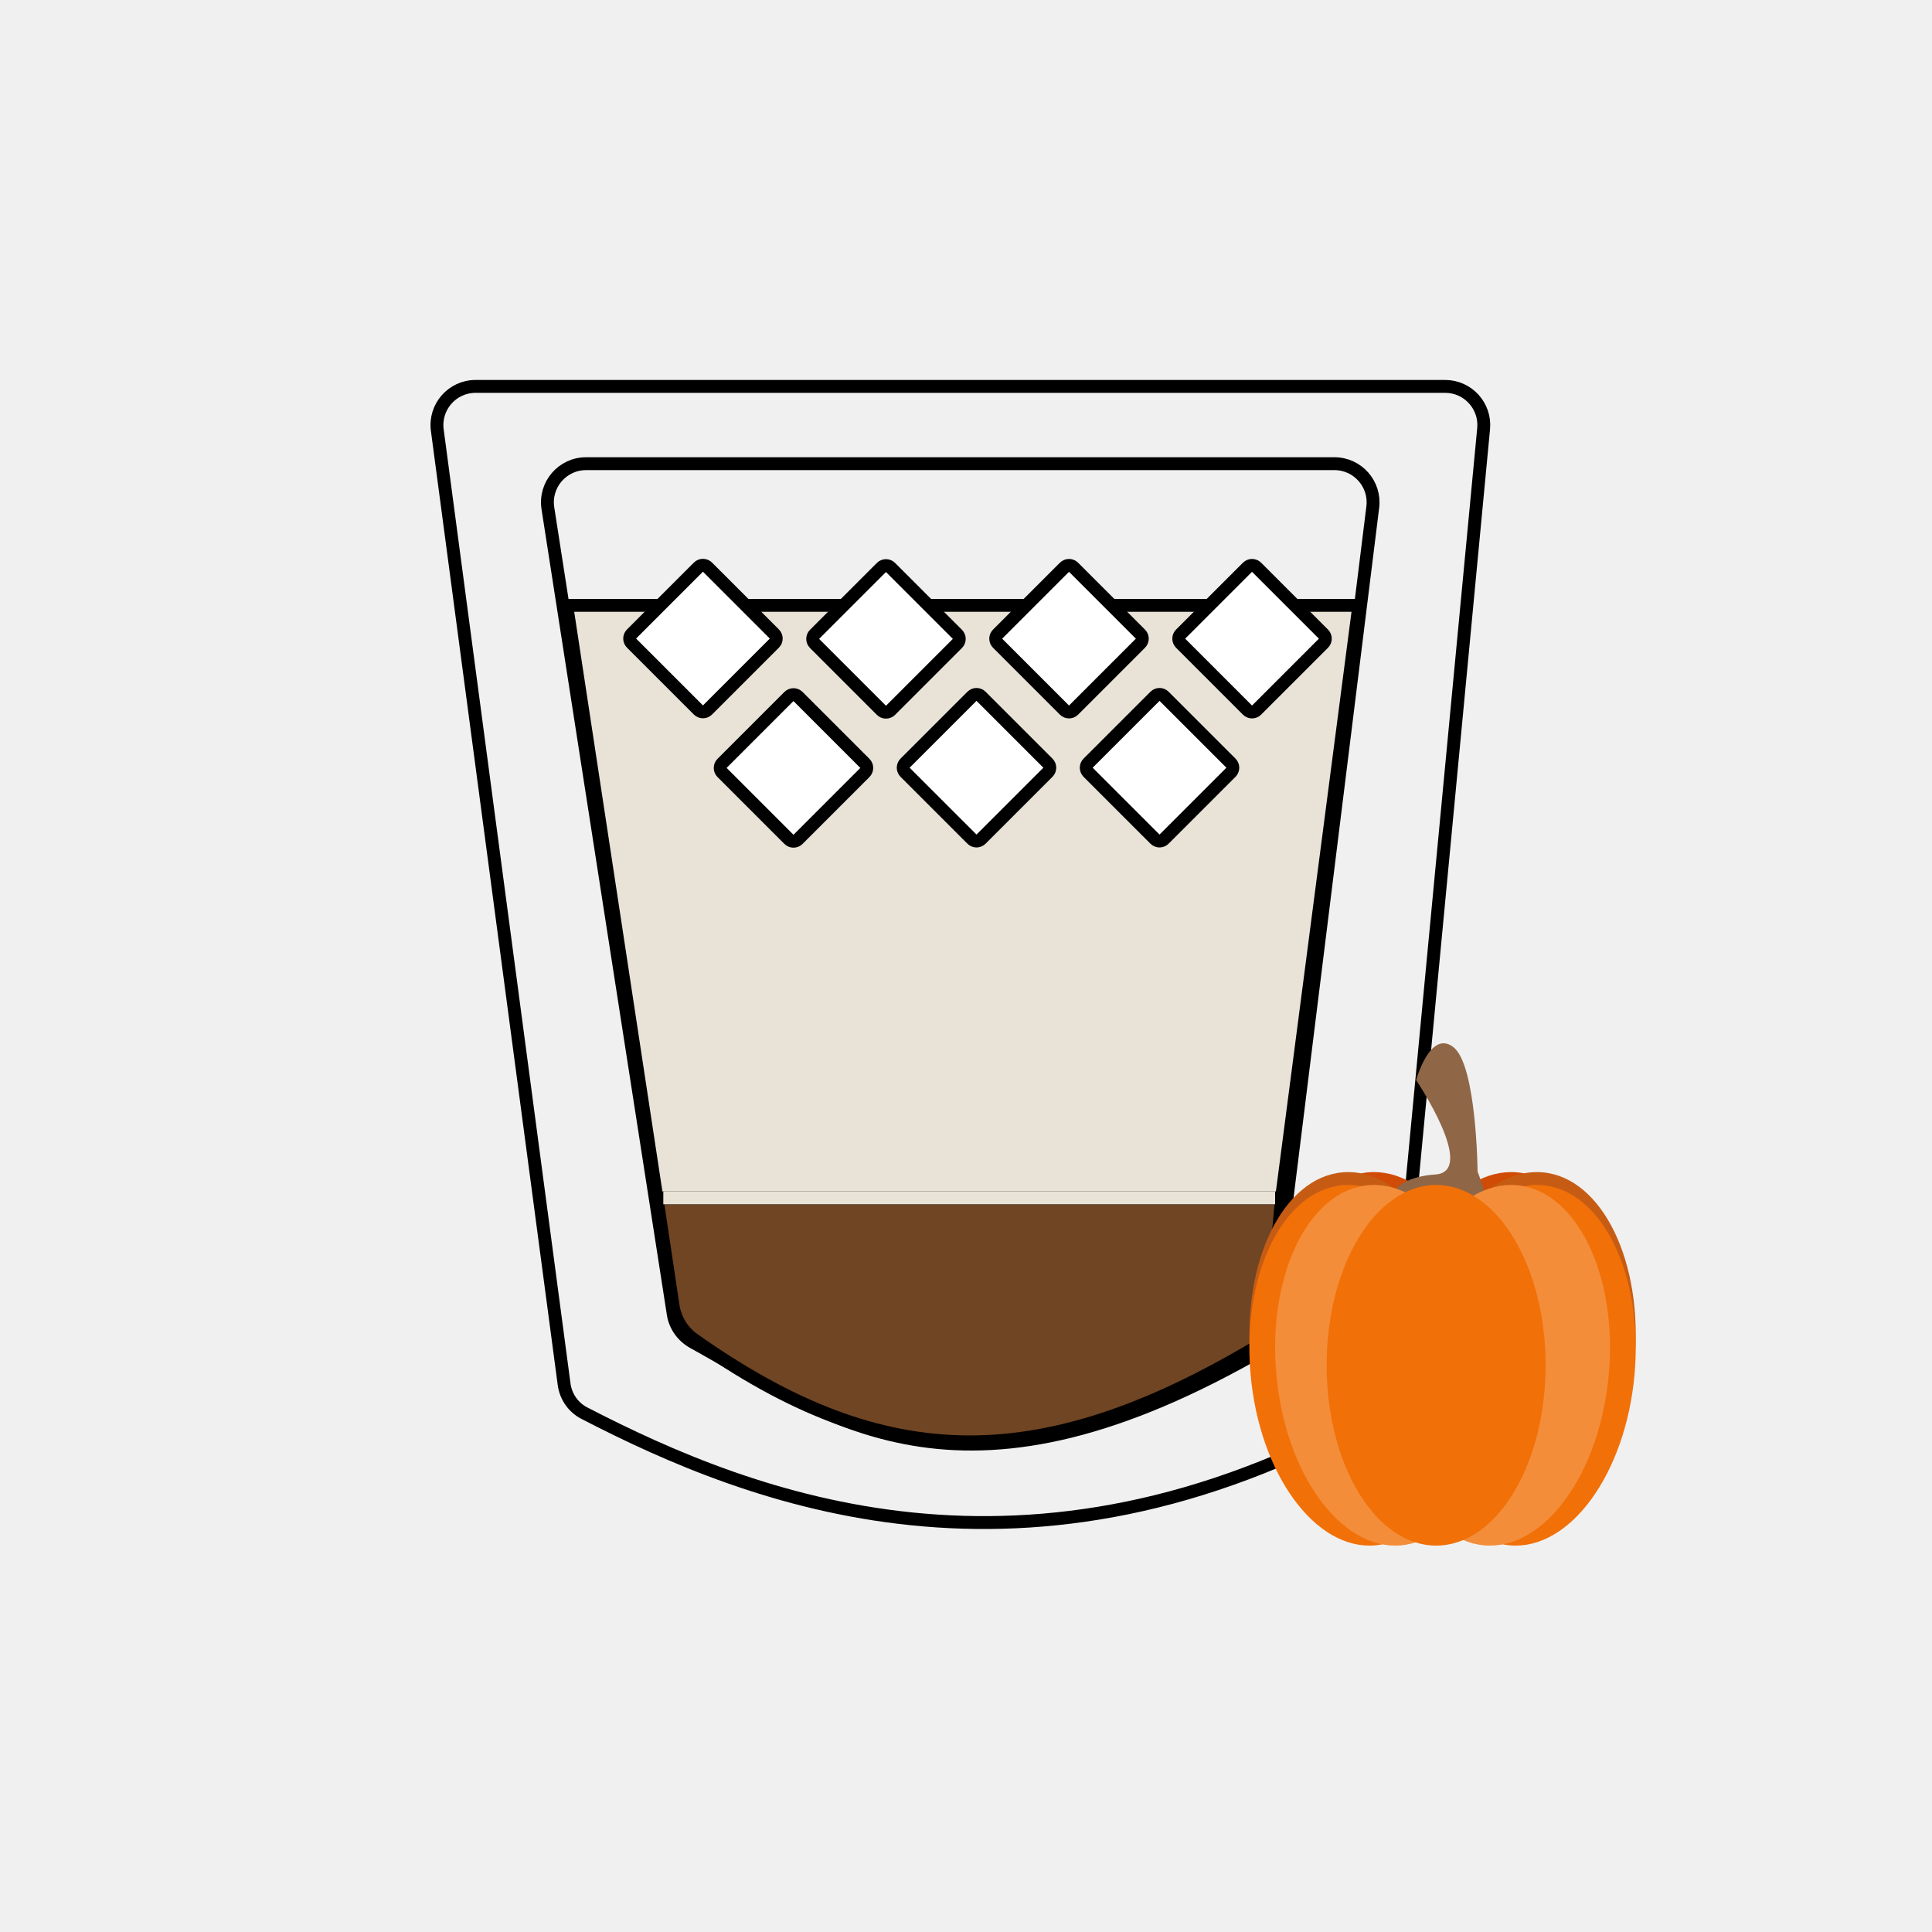
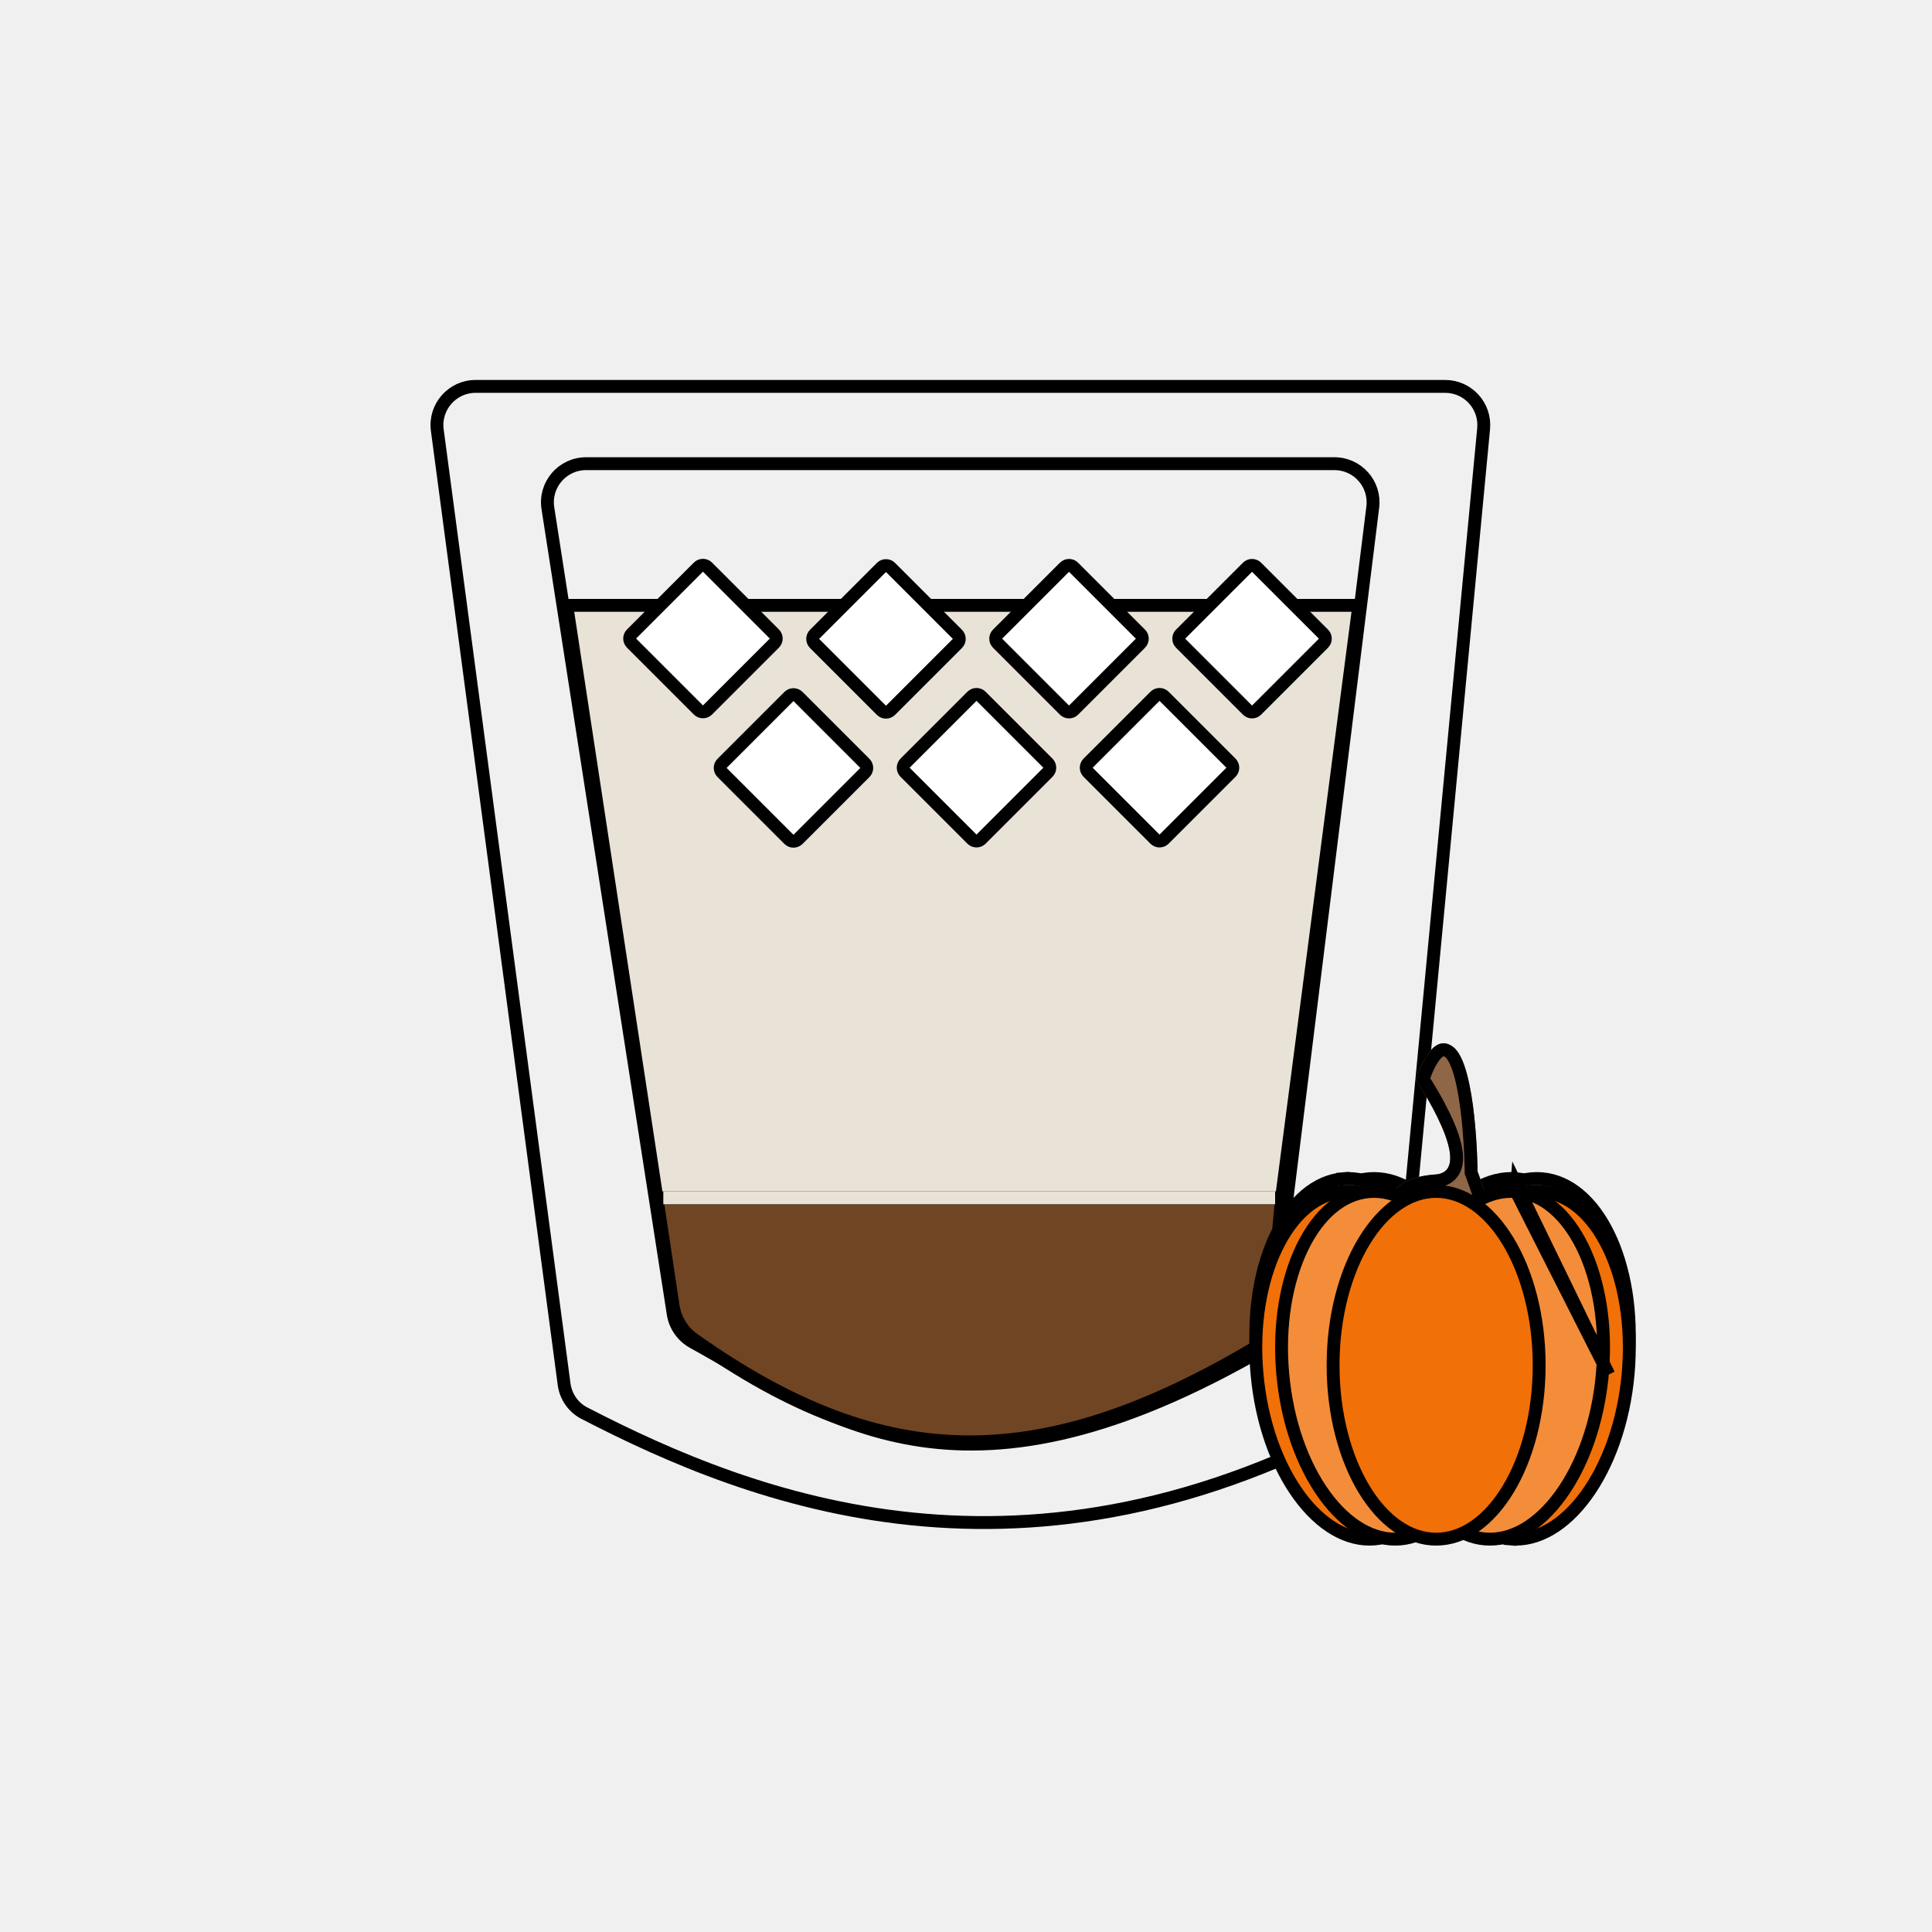
<svg xmlns="http://www.w3.org/2000/svg" width="150" height="150" viewBox="0 0 150 150" fill="none">
  <g clip-path="url(#clip0_326_82)">
    <path d="M52.269 102.013L42.538 39.461C42.255 37.642 43.662 36 45.503 36H103.605C105.408 36 106.804 37.58 106.582 39.369L98.683 103.027C98.568 103.955 98.012 104.788 97.197 105.246C74.359 118.071 64.456 110.101 53.822 104.217C52.994 103.758 52.414 102.949 52.269 102.013Z" stroke="black" />
    <path d="M43.797 107.469L33.951 33.395C33.712 31.597 35.111 30 36.925 30H112.202C113.971 30 115.355 31.523 115.188 33.283L108.145 107.47C108.054 108.43 107.496 109.299 106.654 109.77C79.722 124.839 58.417 116.469 45.367 109.716C44.506 109.271 43.924 108.43 43.797 107.469Z" stroke="black" />
    <path d="M99.502 93H51L52.255 101.366C52.412 102.412 52.976 103.36 53.839 103.971C68.728 114.519 81.021 114.681 98.5 104L99.502 93Z" fill="#704523" stroke="black" />
    <path d="M105.5 47H44L51 93H99.5L105.5 47Z" fill="#E9E3D7" stroke="black" />
    <path d="M51.5 93H79.5H99" stroke="#E9E3D7" />
    <path d="M77.453 49.233L82.644 44.042C82.839 43.847 83.156 43.847 83.351 44.042L88.542 49.233C88.737 49.428 88.737 49.745 88.542 49.94L83.351 55.131C83.156 55.326 82.839 55.326 82.644 55.131L77.453 49.94C77.258 49.745 77.258 49.428 77.453 49.233Z" fill="white" stroke="black" />
    <path d="M91.663 49.233L96.854 44.042C97.049 43.847 97.366 43.847 97.561 44.042L102.752 49.233C102.947 49.428 102.947 49.745 102.752 49.94L97.561 55.131C97.366 55.326 97.049 55.326 96.854 55.131L91.663 49.94C91.468 49.745 91.468 49.428 91.663 49.233Z" fill="white" stroke="black" />
    <rect x="48.679" y="49.577" width="8.341" height="8.341" rx="0.5" transform="rotate(-45 48.6794 49.5774)" fill="white" stroke="black" />
    <rect x="62.889" y="49.603" width="8.341" height="8.341" rx="0.5" transform="rotate(-45 62.8895 49.6031)" fill="white" stroke="black" />
    <path d="M70.271 59.251L75.462 54.061C75.657 53.865 75.973 53.865 76.169 54.061L81.359 59.251C81.555 59.447 81.555 59.763 81.359 59.959L76.169 65.149C75.973 65.345 75.657 65.345 75.462 65.149L70.271 59.959C70.076 59.763 70.076 59.447 70.271 59.251Z" fill="white" stroke="black" />
    <path d="M84.481 59.251L89.672 54.061C89.867 53.865 90.183 53.865 90.379 54.061L95.57 59.251C95.765 59.447 95.765 59.763 95.57 59.959L90.379 65.149C90.183 65.345 89.867 65.345 89.672 65.149L84.481 59.959C84.286 59.763 84.286 59.447 84.481 59.251Z" fill="white" stroke="black" />
    <rect x="55.707" y="59.622" width="8.341" height="8.341" rx="0.5" transform="rotate(-45 55.7071 59.6218)" fill="white" stroke="black" />
-     <path d="M124.905 105.715C125.6 97.994 122.4 91.414 117.758 91.019C113.115 90.624 108.789 96.563 108.095 104.285C107.4 112.006 110.6 118.586 115.243 118.981C119.885 119.376 124.211 113.437 124.905 105.715V105.715Z" fill="#D04B06" />
-     <path d="M126.905 105.715C127.6 97.994 124.4 91.414 119.757 91.019C115.115 90.624 110.789 96.563 110.095 104.285C109.4 112.006 112.6 118.586 117.242 118.981C121.884 119.376 126.211 113.437 126.905 105.715Z" fill="#C65C14" />
-     <path d="M108.757 118.981C113.4 118.586 116.6 112.006 115.905 104.285C115.211 96.563 110.885 90.624 106.242 91.019C101.6 91.414 98.4 97.994 99.095 105.715C99.789 113.437 104.115 119.376 108.757 118.981Z" fill="#D04B06" />
-     <path d="M106.758 118.981C111.4 118.586 114.6 112.006 113.905 104.285C113.211 96.563 108.885 90.624 104.243 91.019C99.6 91.414 96.4 97.994 97.095 105.715C97.789 113.437 102.115 119.376 106.758 118.981Z" fill="#C65C14" />
-     <path d="M126.905 106.715C127.6 98.994 124.4 92.414 119.757 92.019C115.115 91.624 110.789 97.563 110.095 105.285C109.4 113.006 112.6 119.586 117.242 119.981C121.884 120.376 126.211 114.437 126.905 106.715Z" fill="#F17008" />
+     <path d="M122.883 95.838C124.13 98.403 124.748 101.885 124.407 105.671C124.067 109.456 122.837 112.782 121.15 115.098C119.456 117.423 117.363 118.66 115.285 118.483L115.243 118.981L115.285 118.483C113.208 118.306 111.369 116.737 110.117 114.162C108.87 111.597 108.252 108.116 108.593 104.33L108.593 104.33C108.933 100.544 110.163 97.218 111.85 94.902C113.544 92.577 115.637 91.34 117.715 91.517C119.792 91.694 121.631 93.263 122.883 95.838Z" fill="#D04B06" stroke="black" />
+     <path d="M119.715 91.517C121.792 91.694 123.631 93.263 124.883 95.838C126.13 98.403 126.748 101.885 126.407 105.671C126.067 109.456 124.837 112.782 123.15 115.098C121.456 117.423 119.363 118.66 117.285 118.483C115.208 118.306 113.369 116.736 112.117 114.162C110.87 111.597 110.252 108.115 110.593 104.329C110.933 100.544 112.163 97.218 113.85 94.902C115.544 92.577 117.637 91.34 119.715 91.517Z" fill="#C65C14" stroke="black" />
+     <path d="M115.407 104.329C115.748 108.115 115.13 111.597 113.883 114.162C112.631 116.737 110.792 118.306 108.715 118.483C106.637 118.66 104.544 117.423 102.85 115.098C101.163 112.782 99.933 109.456 99.593 105.671C99.252 101.885 99.87 98.403 101.117 95.838C102.369 93.263 104.208 91.694 106.285 91.517C108.363 91.34 110.456 92.577 112.15 94.902C113.837 97.218 115.067 100.544 115.407 104.329Z" fill="#D04B06" stroke="black" />
+     <path d="M104.285 91.517L104.243 91.019L104.285 91.517C106.363 91.34 108.456 92.577 110.15 94.902C111.837 97.218 113.067 100.544 113.407 104.329C113.748 108.115 113.13 111.597 111.883 114.162C110.631 116.737 108.792 118.306 106.715 118.483C104.637 118.66 102.544 117.423 100.85 115.098C99.163 112.782 97.933 109.456 97.593 105.671C97.252 101.885 97.87 98.403 99.117 95.838C100.369 93.263 102.208 91.694 104.285 91.517Z" fill="#C65C14" stroke="black" />
+     <path d="M110.593 105.33L110.593 105.33C110.933 101.544 112.163 98.218 113.85 95.902C115.544 93.577 117.637 92.34 119.715 92.517C121.792 92.694 123.631 94.263 124.883 96.838C126.13 99.403 126.748 102.884 126.407 106.67C126.067 110.456 124.837 113.782 123.15 116.098C121.456 118.423 119.363 119.66 117.285 119.483L117.242 119.981L117.285 119.483C115.208 119.306 113.369 117.737 112.117 115.162C110.87 112.597 110.252 109.116 110.593 105.33Z" fill="#F17008" stroke="black" />
+     <mask id="path-18-inside-1_326_82" fill="white">
+       <path d="M108.325 96L108 93.012C108 93.012 108.179 91.415 111.45 91.186C114.72 90.957 109.946 83.858 109.946 83.858C109.946 83.858 111.044 79.893 112.845 81.303C114.647 82.714 114.719 90.957 114.719 90.957C114.719 90.957 115.881 94.058 116 95.154" />
+     </mask>
    <path d="M108.325 96L108 93.012C108 93.012 108.179 91.415 111.45 91.186C114.72 90.957 109.946 83.858 109.946 83.858C109.946 83.858 111.044 79.893 112.845 81.303C114.647 82.714 114.719 90.957 114.719 90.957C114.719 90.957 115.881 94.058 116 95.154" fill="#8F6646" />
-     <path d="M124.905 106.715C125.6 98.994 122.4 92.414 117.758 92.019C113.115 91.624 108.789 97.563 108.095 105.285C107.4 113.006 110.6 119.586 115.242 119.981C119.885 120.376 124.211 114.437 124.905 106.715Z" fill="#F48D39" />
-     <path d="M106.757 119.981C111.4 119.586 114.6 113.006 113.905 105.285C113.211 97.563 108.885 91.624 104.243 92.019C99.6 92.414 96.4 98.994 97.095 106.715C97.789 114.437 102.115 120.376 106.757 119.981Z" fill="#F17008" />
-     <path d="M108.758 119.981C113.4 119.586 116.6 113.006 115.905 105.285C115.211 97.563 110.885 91.624 106.242 92.019C101.6 92.414 98.4 98.994 99.095 106.715C99.789 114.437 104.116 120.376 108.758 119.981Z" fill="#F48D39" />
-     <path d="M111.5 120C116.194 120 120 113.732 120 106C120 98.268 116.194 92 111.5 92C106.806 92 103 98.268 103 106C103 113.732 106.806 120 111.5 120Z" fill="#F17008" />
+     <path d="M108 93.012L107.006 92.901L106.994 93.01L107.006 93.12L108 93.012ZM109.946 83.858L108.982 83.591L108.859 84.034L109.116 84.416L109.946 83.858ZM112.845 81.303L113.462 80.516L113.462 80.516L112.845 81.303ZM114.719 90.957L113.719 90.966L113.72 91.142L113.782 91.308L114.719 90.957ZM109.32 95.892L108.994 92.904L107.006 93.12L107.331 96.108L109.32 95.892ZM108 93.012C108.994 93.124 108.994 93.125 108.994 93.126C108.994 93.126 108.993 93.127 108.993 93.127C108.993 93.129 108.993 93.13 108.993 93.131C108.993 93.134 108.992 93.136 108.992 93.138C108.991 93.143 108.991 93.147 108.99 93.151C108.989 93.159 108.988 93.165 108.987 93.171C108.985 93.182 108.984 93.188 108.983 93.191C108.982 93.196 108.984 93.186 108.993 93.164C109.012 93.123 109.062 93.028 109.185 92.912C109.424 92.687 110.042 92.287 111.52 92.184L111.38 90.189C109.587 90.314 108.481 90.827 107.812 91.457C107.482 91.769 107.282 92.088 107.165 92.354C107.107 92.486 107.069 92.602 107.045 92.695C107.033 92.742 107.025 92.783 107.019 92.817C107.015 92.835 107.013 92.85 107.011 92.864C107.01 92.871 107.009 92.878 107.008 92.884C107.008 92.887 107.008 92.89 107.007 92.892C107.007 92.894 107.007 92.895 107.007 92.897C107.007 92.897 107.007 92.898 107.006 92.899C107.006 92.9 107.006 92.901 108 93.012ZM111.52 92.184C112.122 92.141 112.688 91.925 113.088 91.451C113.472 90.996 113.586 90.442 113.594 89.962C113.611 89.034 113.241 87.956 112.841 87.037C112.425 86.082 111.908 85.148 111.501 84.461C111.296 84.115 111.116 83.828 110.987 83.625C110.923 83.524 110.871 83.444 110.834 83.389C110.816 83.361 110.802 83.34 110.792 83.325C110.787 83.317 110.783 83.311 110.78 83.307C110.779 83.305 110.778 83.303 110.777 83.302C110.777 83.302 110.776 83.301 110.776 83.301C110.776 83.3 110.776 83.3 110.776 83.3C110.775 83.3 110.775 83.3 109.946 83.858C109.116 84.416 109.116 84.416 109.116 84.416C109.116 84.416 109.116 84.416 109.116 84.416C109.116 84.416 109.116 84.416 109.116 84.416C109.116 84.417 109.117 84.418 109.118 84.419C109.12 84.422 109.122 84.426 109.126 84.432C109.134 84.444 109.146 84.462 109.162 84.487C109.194 84.535 109.242 84.608 109.301 84.701C109.421 84.888 109.589 85.157 109.78 85.481C110.166 86.132 110.638 86.987 111.007 87.835C111.392 88.72 111.603 89.459 111.595 89.927C111.591 90.144 111.541 90.183 111.56 90.16C111.596 90.118 111.596 90.173 111.38 90.189L111.52 92.184ZM109.946 83.858C110.909 84.125 110.909 84.125 110.909 84.125C110.909 84.125 110.909 84.126 110.909 84.126C110.909 84.126 110.909 84.126 110.909 84.126C110.909 84.126 110.909 84.126 110.909 84.126C110.909 84.125 110.91 84.124 110.91 84.121C110.912 84.117 110.914 84.109 110.917 84.097C110.924 84.074 110.935 84.039 110.949 83.993C110.979 83.9 111.023 83.768 111.082 83.611C111.201 83.292 111.369 82.906 111.572 82.574C111.792 82.216 111.974 82.053 112.07 82.007C112.096 81.994 112.09 82.002 112.073 82C112.062 81.998 112.113 82 112.229 82.091L113.462 80.516C113.127 80.254 112.749 80.071 112.334 80.017C111.912 79.961 111.525 80.047 111.195 80.208C110.577 80.509 110.147 81.073 109.867 81.529C109.571 82.012 109.351 82.529 109.209 82.909C109.136 83.103 109.081 83.269 109.043 83.388C109.024 83.447 109.01 83.496 108.999 83.53C108.994 83.548 108.99 83.561 108.987 83.572C108.986 83.577 108.985 83.581 108.984 83.584C108.983 83.586 108.983 83.587 108.983 83.588C108.982 83.589 108.982 83.589 108.982 83.59C108.982 83.59 108.982 83.59 108.982 83.591C108.982 83.591 108.982 83.591 109.946 83.858ZM112.229 82.091C112.283 82.133 112.399 82.262 112.543 82.559C112.68 82.843 112.811 83.216 112.932 83.666C113.173 84.566 113.344 85.671 113.463 86.767C113.582 87.858 113.646 88.909 113.68 89.691C113.698 90.081 113.707 90.401 113.713 90.624C113.715 90.735 113.717 90.822 113.718 90.88C113.718 90.909 113.719 90.931 113.719 90.945C113.719 90.953 113.719 90.958 113.719 90.961C113.719 90.963 113.719 90.964 113.719 90.965C113.719 90.965 113.719 90.966 113.719 90.966C113.719 90.966 113.719 90.966 113.719 90.966C113.719 90.966 113.719 90.966 114.719 90.957C115.719 90.948 115.719 90.948 115.719 90.948C115.719 90.948 115.719 90.947 115.719 90.947C115.719 90.947 115.719 90.946 115.719 90.946C115.719 90.944 115.719 90.943 115.719 90.94C115.719 90.936 115.719 90.929 115.719 90.921C115.718 90.904 115.718 90.879 115.717 90.848C115.716 90.785 115.715 90.693 115.712 90.576C115.706 90.342 115.696 90.008 115.678 89.603C115.643 88.795 115.576 87.698 115.452 86.551C115.328 85.411 115.143 84.191 114.864 83.148C114.724 82.627 114.554 82.124 114.343 81.688C114.138 81.263 113.858 80.826 113.462 80.516L112.229 82.091ZM114.719 90.957C113.782 91.308 113.782 91.308 113.782 91.308C113.782 91.308 113.782 91.308 113.782 91.308C113.782 91.308 113.782 91.308 113.783 91.308C113.783 91.308 113.783 91.308 113.783 91.309C113.784 91.311 113.784 91.312 113.785 91.315C113.787 91.321 113.79 91.329 113.795 91.34C113.803 91.362 113.815 91.395 113.831 91.438C113.862 91.522 113.907 91.646 113.961 91.797C114.07 92.1 114.217 92.515 114.366 92.962C114.681 93.903 114.96 94.843 115.006 95.262L116.994 95.046C116.92 94.369 116.559 93.21 116.263 92.327C116.107 91.862 115.956 91.433 115.843 91.12C115.787 90.963 115.74 90.836 115.707 90.747C115.691 90.702 115.678 90.668 115.669 90.644C115.665 90.632 115.661 90.623 115.659 90.616C115.658 90.613 115.657 90.611 115.656 90.609C115.656 90.608 115.656 90.607 115.656 90.607C115.656 90.607 115.655 90.606 115.655 90.606C115.655 90.606 115.655 90.606 115.655 90.606C115.655 90.606 115.655 90.606 114.719 90.957Z" fill="black" mask="url(#path-18-inside-1_326_82)" />
+     <path d="M124.905 106.715L124.407 106.671C124.748 102.885 124.13 99.403 122.883 96.838C121.631 94.263 119.792 92.694 117.715 92.517M124.905 106.715L117.715 92.517M124.905 106.715L124.407 106.671C124.067 110.456 122.837 113.782 121.15 116.098C119.456 118.423 117.363 119.66 115.285 119.483C113.208 119.306 111.369 117.737 110.117 115.162C108.87 112.597 108.252 109.115 108.593 105.329L108.593 105.329C108.933 101.544 110.163 98.218 111.85 95.902C113.544 93.577 115.637 92.34 117.715 92.517M124.905 106.715L117.758 92.019L117.715 92.517" fill="#F48D39" stroke="black" />
+     <path d="M113.407 105.33L113.905 105.285L113.407 105.33C113.748 109.116 113.13 112.597 111.883 115.162C110.631 117.737 108.792 119.306 106.715 119.483C104.637 119.66 102.544 118.423 100.85 116.098C99.163 113.782 97.933 110.456 97.593 106.67L97.593 106.67C97.252 102.884 97.87 99.403 99.117 96.838C100.369 94.263 102.208 92.694 104.285 92.517C106.363 92.34 108.456 93.577 110.15 95.902C111.837 98.218 113.067 101.544 113.407 105.33Z" fill="#F17008" stroke="black" />
+     <path d="M115.407 105.329L115.905 105.285L115.407 105.329C115.748 109.115 115.13 112.597 113.883 115.162C112.631 117.737 110.792 119.306 108.715 119.483C106.637 119.66 104.544 118.423 102.85 116.098C101.163 113.782 99.933 110.456 99.593 106.671C99.252 102.885 99.87 99.403 101.117 96.838C102.369 94.263 104.208 92.694 106.285 92.517C108.363 92.34 110.456 93.577 112.15 95.902C113.837 98.218 115.067 101.544 115.407 105.329Z" fill="#F48D39" stroke="black" />
+     <path d="M119.5 106C119.5 109.79 118.566 113.197 117.083 115.64C115.594 118.092 113.606 119.5 111.5 119.5C109.394 119.5 107.406 118.092 105.917 115.64C104.434 113.197 103.5 109.79 103.5 106C103.5 102.21 104.434 98.803 105.917 96.36C107.406 93.908 109.394 92.5 111.5 92.5C113.606 92.5 115.594 93.908 117.083 96.36C118.566 98.803 119.5 102.21 119.5 106Z" fill="#F17008" stroke="black" />
  </g>
  <defs>
    <clipPath id="clip0_326_82">
      <rect width="150" height="150" fill="white" />
    </clipPath>
  </defs>
</svg>
